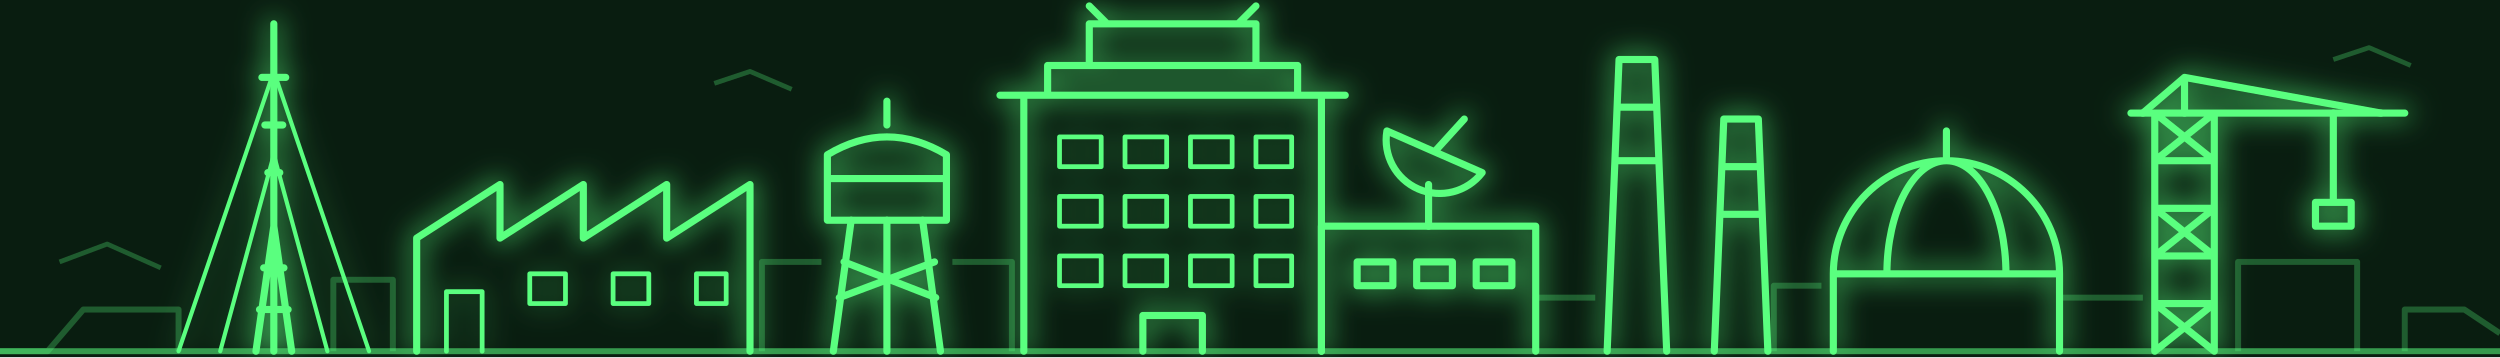
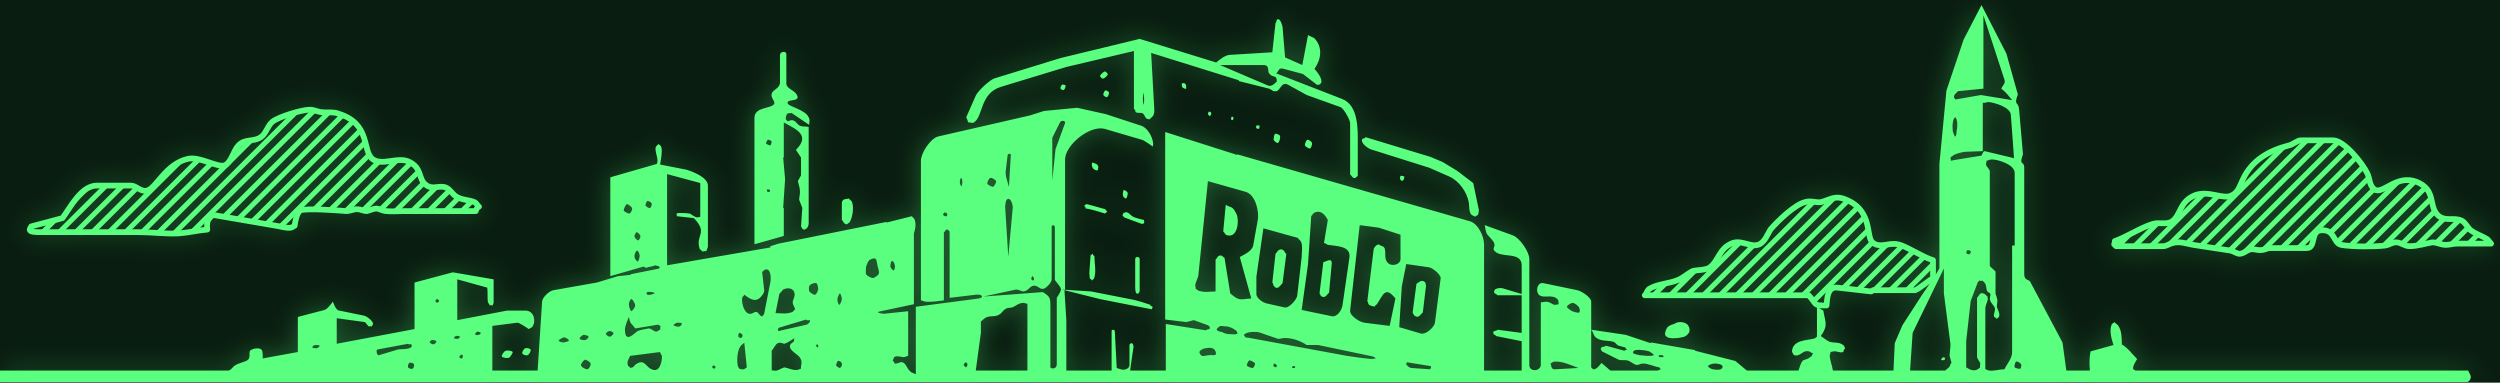
- <svg xmlns="http://www.w3.org/2000/svg" viewBox="0 0 420 60" width="420" height="60" role="img" aria-labelledby="sk-t" style="color:#5aff7f">
-   <rect class="asset-ground" width="420" height="60" fill="#091d10" />
+ <svg xmlns="http://www.w3.org/2000/svg" viewBox="0 0 392 60" width="392" height="60" role="img" aria-labelledby="sk-t" style="color:#5aff7f">
+   <rect class="asset-ground" width="392" height="60" fill="#091d10" />
  <defs>
    <filter id="sk-blur" x="-5%" y="-40%" width="110%" height="180%">
-       <feGaussianBlur stdDeviation="2.2" />
+       <feGaussianBlur stdDeviation="2" />
    </filter>
-     <g id="sk-near" fill="none" stroke-linejoin="round" stroke-linecap="round">
-       <path d="M46 59V9M43 59L46 38L49 59M43.6 52h4.8M44.3 45h3.4M46 9v-5M44 13h4M44.5 21h3M45 29h2" />
-       <path d="M46 12L30 59M46 12L62 59M46 26L37 59M46 26L55 59" stroke-width=".7" />
-       <path d="M70 59V40L84 31V40L98 31V40L112 31V40L126 31V59" />
-       <path d="M75 59V49h6v10M89 46h6v5h-6zM103 46h6v5h-6zM117 46h5v5h-5z" stroke-width=".8" />
-       <path d="M140 59L143 37M158 59L155 37M149 59V37M141 50L157 44M141.8 44L157.2 50" />
-       <path d="M139 37V26Q149 20 159 26V37ZM139 30h20" />
-       <path d="M149 21v-4" />
-       <path d="M172 59V16H222V59M168 16H226M176 16V11H218V16" />
-       <path d="M183 11V4H211V11M186 4L183 1M208 4L211 1" />
-       <path d="M178 23h7v5h-7zM189 23h7v5h-7zM200 23h7v5h-7zM211 23h6v5h-6zM178 33h7v5h-7zM189 33h7v5h-7zM200 33h7v5h-7zM211 33h6v5h-6zM178 43h7v5h-7zM189 43h7v5h-7zM200 43h7v5h-7zM211 43h6v5h-6z" stroke-width=".8" />
-       <path d="M192 59V53h10v6" />
-       <path d="M222 59V38H258V59M228 44h6v4h-6zM238 44h6v4h-6zM248 44h6v4h-6z" />
-       <path d="M240 38V31M233 22A9 9 0 0 0 249 29ZM241 25.5L246 20" />
-       <path d="M270 59L272 10H278L280 59M271.3 27h7.4M271.7 18h6.6" />
-       <path d="M288 59L289.6 20H295.4L297 59M289 36h7M289.3 28h6.4" />
-       <path d="M308 59V46A19 19 0 0 1 346 46V59M308 46H346M327 27V22M317 46A10 19 0 0 1 337 46" />
-       <path d="M362 59V19M372 59V19M358 19H404M362 19L372 27M372 19L362 27M362 35L372 43M372 35L362 43M362 27H372M362 35H372M362 43H372M362 51H372M362 51L372 59M372 51L362 59" />
-       <path d="M367 19V13L400 19M367 13L360 19M392 19V34M389 34h6v4h-6z" />
+     <clipPath id="sk-cloud-1">
+       <path d="M4.9 35.5L9.8 34.2C11 32.6 12.7 29.1 15.2 29.1H20.5C21.4 29.1 22 30.1 23 29.9C24.5 29.6 25.9 25.7 29.5 24.9C31.4 24.5 34.2 26.4 35.3 25.9C36.3 25.4 36.6 23.6 37.4 22.8C38.4 21.7 39.8 22.3 40.9 21.5C41.7 21 41.9 19.8 42.7 19.1C43.7 18.3 47.3 17.2 48.6 17.2C49.3 17.2 49.9 17.6 50.6 17.6C51.4 17.7 52.2 17.5 53 17.8C58.3 19.4 56.7 23.8 58.5 25C60 26 62.2 24.6 64 25.3C66.3 26.3 65.5 28.1 66.8 29C67.8 29.8 68.9 29 69.9 29.4C70.6 29.7 70.9 30.4 71.5 30.8C72.4 31.4 73.5 31.3 74.4 31.7C74.7 31.8 74.9 32.3 75.1 32.4C74.8 32.5 74.6 33 74.6 33.1H63.3C62.5 33.1 61.3 33.2 60.6 33.1C60.1 33.1 59.6 32.8 59.1 32.7C58.5 32.7 58 33 57.5 33.1C57 33.1 56.5 32.8 56 32.8C55.4 32.8 54.9 33.1 54.3 33.1C53.1 33 47.9 32.6 47.1 33C46.5 33.4 46.3 34.7 46.2 35.4C46.1 35.4 45.8 35.7 45.6 35.7C44.8 35.8 44 35.5 43.3 35.4L33.4 33.7C32.5 34.4 32.4 34.8 32.5 36C31.1 36.1 29.5 36.5 28 36.6C25.9 36.7 23.8 36.4 21.7 36.4H6C3.8 36.4 5 35.6 4.9 35.5Z" />
+     </clipPath>
+     <clipPath id="sk-cloud-2">
+       <path d="M300.4 45.5H293.7L293.4 45.7L288.1 45.1C286.5 44.9 286.5 46.9 286.4 47.9C284.2 47.9 285 47.8 283.6 46.3H257.9C258.2 46.1 258.2 45.6 258.6 45.3C259.9 44.5 261.7 44.5 263.1 43.9C263.9 43.6 264.6 42.9 265.4 42.5C266.2 42.3 267.2 42.4 268 42C269.5 41 269.5 38.9 271.7 38.1C273.2 37.6 274.6 38.9 275.9 38.3C276.8 37.8 277.1 36.8 277.6 36C278.7 34.7 281.4 32.1 283 31.7C283.9 31.4 284.7 31.8 285.5 31.7C286.7 31.4 287.6 30.7 288.9 31.1C293.8 32.7 292.5 37.1 293.6 38C294.7 39 296.2 38 297.5 38.3C298.6 38.4 301.4 40.3 303.1 40.8V43.6C302.9 43.7 300.5 45.5 300.4 45.5Z" />
+     </clipPath>
+     <clipPath id="sk-cloud-3">
+       <path d="M360.8 22H365.8C367.6 22 370.5 25.7 371.2 27.2C371.6 28 371.5 29.1 372.3 29.7C373.6 30.6 375.7 27.3 378.9 28.5C382.1 29.8 380.7 32.3 382.3 33.8C383.5 34.8 384.7 34 386 34.6C386.6 34.9 386.9 35.7 387.4 36.1C388.2 36.7 389.2 37 390 37.5C390.2 37.7 390.4 38 390.6 38.2H385.2C384.6 38.2 384.1 38.4 383.5 38.4C382.8 38.4 382.1 38 381.4 38C380.2 38.2 379.1 38.6 377.8 38.6C377 38.6 376.5 38 375.7 38C375.1 38 374.6 38.4 374 38.5C372.4 38.7 368.7 38.7 367.1 38.4C365.8 38.1 366.2 36 364 36.1C362.2 36.2 363.2 38.9 361.7 38.9H355.9C355.5 38.9 355.1 39.2 354.6 39.2C354 39.3 353.5 39 352.9 39.1C352.3 39.2 351.8 39.8 351.1 39.8C350.6 39.7 350.2 39.4 349.8 39.3L343.9 38.4C342.8 38.2 341.8 37.8 340.7 38.1C340.2 38.2 339.7 38.6 339.2 38.6H331.8C331.8 38.6 331.6 38.4 331.5 38.3C331.5 38.2 331.7 37.9 331.6 37.8C333.6 37.1 335.6 35.7 337.6 35.1C338.6 34.8 339.7 35.3 340.6 34.7C342 33.7 341.7 31.6 344.2 30.6C346.4 29.8 348.7 31.4 350 30.6C351 30.1 351.2 29.1 351.7 28.1C353.1 25.1 355.8 23.6 358.9 22.8C359.5 22.7 360.2 22 360.8 22Z" />
+     </clipPath>
+     <g id="sk-art">
+       <path fill="currentColor" fill-rule="evenodd" d="M0 58.1H35.8C36.1 58.1 36.4 57.7 36.6 57.5C37.2 56.9 38.5 56.8 38.9 56.4C39.3 56 39 55.4 39.2 55C39.6 54.6 40.9 54.4 41.1 55C41.2 55.1 41.2 56 41.2 56.2L46.7 55.2V49.7L50.9 48.6C51.4 48.4 51.8 47.8 52.2 47.3C52.3 47.6 52.7 48.7 53.2 48.7L57.1 49.5C57.5 49.6 58.5 50.3 58.5 50.8C58.5 50.9 58.3 51.1 58.3 51.2C58.2 51.1 57.9 51.2 57.9 51.2C57.6 51.1 57.5 50.7 57.2 50.5L52.8 49.9V53.9L65 51.6V44.3L71 42.7L77.4 43.8V47.5C77.4 47.5 77.3 47.8 77.2 47.9C77.2 47.9 76.9 47.8 76.8 47.9C76.8 47.8 76.6 47.6 76.5 47.4C76.4 46.8 76.5 45.7 76.4 45.1L71.7 43.8V50.2L79.5 48.7H82.4C83.7 48.7 84.1 50.3 83.5 51.2C83.4 51.4 83 51.5 82.9 51.6C82.8 51.5 81.3 50.5 81.1 50.6L77.2 51.1V58.1H84.3L85 47.3C85 46.7 86.1 45.6 86.8 45.5L93.6 44.3L96.9 43.3L98.9 43.1V43L103.4 42.1C103.3 42 103.5 41.9 103.4 41.8C103.3 41.7 102.9 41.7 102.8 41.6C102.3 41.8 101.8 41.8 101.3 42L100.9 41.8L95.7 43.3V27.8L103 25.7C103 25.6 103.1 25.4 103.1 25.3C103.1 24.5 102.7 23.8 102.8 23.1C102.9 22.9 103.2 22.6 103.3 22.6C103.3 22.6 103.7 22.9 103.7 23.1C103.9 23.7 103.6 25.2 103.5 25.8L107.6 26.6C108.6 26.9 111 27.8 111 29.1V38.7C110.9 38.9 110.9 39.2 110.7 39.4C110.6 39.4 110.3 39.3 110.2 39.5C110.2 39.4 109.8 39.2 109.7 39C109 36.8 111.1 36.6 108.8 34.2L106.1 33.9C106.2 33.8 106 33.5 106.1 33.5C106.1 33.4 106.5 33.4 106.5 33.4C107.1 33.4 107.6 33.4 108.2 33.5C108.5 33.7 108.9 34 109.3 34.1C109.4 34.1 109.7 34 109.8 34V28.7L104.6 27.3V41.6L120.8 38.8V38.6L122.1 38.2L139 34.8V34.9L143 33.9C143 34 143.3 34.2 143.4 34.4C143.7 35.1 143.5 36 143.3 36.6V47.7L138.1 48.8C137 49 138.4 49.2 138.6 49.2L142.4 48.8V55.8C142.2 55.8 142 56 141.7 56C141.3 56 140.6 55.7 140.2 56C140.1 56.1 140.1 56.5 139.9 56.5C140.1 56.5 140.2 56.9 140.3 57C140.7 57.1 141.1 56.7 141.5 56.8C142.1 57 142.2 57.8 142.7 58.2C142.9 58.5 143.4 58.5 143.6 58.7V48.1L153.5 46.8C154.4 46.6 153.9 46.1 153.1 46.2L148.9 46.7V36.3C148.9 36.3 148.7 36.1 148.6 36C148.2 35.9 148.2 36.4 148 36.4V47.1C147.1 47.2 146.1 47.4 145.1 47.3C144.9 47.3 144.6 47.1 144.4 47.1V25.2C144.4 24 145.9 21.7 147.1 21.4L161.5 18.1L163.7 17.4L168.9 16.9L173.4 17.9L178.9 19.7C179.9 20 180.7 21.4 180.8 22.4C180.9 22.6 180.7 22.9 180.8 23C180.6 22.9 179.3 21.9 179 21.9L173.2 20.2C170.8 19.6 167 22.8 167 25V45.5L166.9 45.4L167.2 50.2V58.1H174.3V51.9C174.3 51.6 174.8 51.7 174.8 51.9L175.1 57.7C175.8 57.9 176.2 58.2 176.9 57.7C177 57.6 177.1 57.3 177.1 57.3V54C177.2 54 177.3 53.8 177.4 53.8C177.7 53.8 177.8 54.4 177.7 54.6L177.2 58.1H182.8V50.8L189.1 51.8C189.2 51.6 189.6 51.7 189.7 51.5C189.8 51.2 189.4 51 189.4 51L187.2 50.2L186 50.5L182.7 50.1V20.7L194 24.3V24.2L230.5 34.7C231.8 35.1 232.7 37.1 232.7 38.3V58.1H238.6V53.5L234.6 52.7C234.6 52.6 234.3 52.5 234.2 52.4C233.9 51.7 234.7 52 234.8 51.7L238.6 52.2V46.3H234.8C234.7 46.1 234.4 46.1 234.3 45.9C234.1 45.2 235.1 45.1 235.6 45.2L238.6 46.1V41.6C238.6 39.4 235.4 40.5 234.4 39.4C233.9 39 234.5 38.7 234.3 38.2C234.2 37.7 233.4 37.1 233.1 36.6C232.9 36.1 232.9 35.7 232.8 35.3L237.2 36.9C238.3 37.3 239.8 39.5 239.8 40.6V57.4C239.8 57.4 239.9 57.7 240 57.8C240.5 58.3 241.6 58 241.6 57.2V47.4C242 47.4 242.4 47.2 242.9 47.4C243.2 47.5 243.5 47.8 243.8 47.8C244 47.8 244.4 47.7 244.4 47.7C244.4 47.6 244.4 47.1 244.2 46.9C243.4 46.1 242.1 46.8 241.4 46.3C240.7 45.8 241 44.2 242 44.4L247.3 45.5C247.9 45.6 249.5 46.6 249.5 47.3V57.6C249.5 57.6 249.7 57.8 249.8 57.9C250.3 58 250.9 57.2 251.1 56.9C251.2 57 252.3 57.9 252.5 58.1H260C260 58 260.3 58 260.4 57.9C260.4 57.8 260.1 57.6 260.2 57.6C259.4 57.5 258.5 57 257.6 57C257.2 57 256.9 57.3 256.5 57.2C256 57 255.6 56.6 255.1 56.5C254.6 56.4 254.1 56.6 253.6 56.3L251.2 55.1C251.2 55.1 251 54.8 251 54.7C251.1 54.2 251.6 54.5 251.8 54.2L254.7 55C254.7 54.9 255.1 54.9 255.1 54.8C255.1 54.8 254.8 54.6 254.9 54.5C254.6 54.4 254.1 54.3 253.8 54.2C253.5 54.1 253.3 53.7 253 53.6C252 53.3 251.1 53.6 250.2 52.9C249.8 52.5 249.8 52 249.5 51.7L254.9 52.5L258.8 53.8L258.9 53.7L265.8 54.9V55L272.1 56.6L273.9 58.1H282C282.8 55.6 282.7 57 284.1 55.8C284.1 55.8 284.2 55.5 284.3 55.4C284.1 55.4 283.9 55.2 283.7 55.1C282.8 54.9 282.6 55.5 281.9 55.7C281.8 55.8 281.4 55.7 281.3 55.7C281.3 55.6 280.9 55.3 281 54.9C281.3 53.3 283.2 53.4 284.4 53.1C284.6 53.1 284.7 52.9 284.9 52.8V48C285 48.1 285.8 48.7 285.9 48.7C286.2 50.6 286.7 51 285.5 52.7C286 53 286.4 53.4 286.9 53.6C287.6 53.8 288.4 53.6 289 54.1C289.2 54.2 289.3 54.6 289.3 54.7C289.1 54.7 289.1 55.1 289 55.2C288.5 55.4 288 55 287.5 55.1C287.4 55.1 287.1 55.2 287 55.2C287.1 55.3 286.9 55.6 286.9 55.7C286.9 56.4 287.3 57.4 287.4 58.1H296.9L297.1 53.8L298.3 51L301.4 46.2C301.9 45.5 304.1 42.3 304.1 42V25.7L305.2 14.2L307.9 6.2L310.7 0.8L314.6 8.4L316.4 14.8C315.7 16.7 316.5 15.8 316.6 17.2L317.2 24.2C316.5 26.1 317.4 25.1 317.4 26.3V43C317.4 44.1 318.2 43.7 318.4 44.3L323.4 53.7L324 58.1H327.7C327.6 57 327.6 56.1 327.8 55.1L331.4 54.1C331.1 53.2 330.7 51.9 331.1 50.9C331.1 50.8 331.5 50.6 331.5 50.5C331.6 50.6 331.9 50.8 332.1 51C332.7 51.8 332.7 53.1 332.7 54C333.7 54.6 334.3 55.5 335.1 56.3C334.9 56.6 334.3 57.6 334.5 57.9C334.6 58 334.8 58 334.8 58.1H387C387.2 58.6 387.7 59 387.2 59.7C387.2 59.7 386.9 59.9 386.9 59.9H0V58.1ZM151.5 18.4L153 15C153.3 14.3 155.1 12.6 155.9 12.3L166.3 9.1L178.7 6.1L190.7 9.8C191.2 9.4 192.1 8.6 192.9 8.6L199.5 8.2L200 3.6C200.2 3.5 200.1 3.2 200.2 3.1C200.7 2.7 201 3.8 201.1 4.2L201.5 9C202.4 9.4 203.3 9.8 204.2 10.2L205.1 5.5C205.4 5.7 205.8 5.8 206.1 6C207.5 7.5 207.1 9.4 206.1 10.8C206.4 11.1 207 11.9 207.1 12.3C207.2 12.4 207.2 12.8 207.2 12.9C207.2 12.9 207 13.2 207 13.2C206.8 13.3 206.6 13.3 206.5 13.3L204.3 11.6L201.3 10.8C200.4 10.5 200.5 11.3 200.1 11.5L210.4 15.5C213.1 16.5 212.9 20.5 212.9 22.7V27.6C212.8 27.6 212.6 27.9 212.5 27.9C212 28 212 27.5 211.7 27.4V19.3C211.7 18.8 210.7 17 210.2 16.8L204.9 14.9L202 13.3C200.9 12.7 200.8 14.2 200.1 14.3C199.6 14.4 199.3 14 199 13.9L194.2 12.7L194.3 12.6L180.5 8.3L181 17.3C181 18.4 180.4 18.4 180.3 18.7C180.3 18.7 179.9 18.7 179.8 18.6C179.5 18.4 179.5 18 179.2 17.8C178.9 17.6 178.5 17.8 178.1 17.6C178 17.5 178 17.1 177.8 17.1V8L167.2 10.5L157 13.6C153.6 14.6 154.2 18.3 152.7 19.2C152.4 19.4 152 19.1 151.8 19.2C151.8 19.1 151.6 18.5 151.5 18.4ZM311 2.4V13.9L307 14.3C306.8 14.6 306.3 14.8 306.4 15.3C306.4 15.4 306.6 15.5 306.6 15.6L310.6 14.9L315.5 15.7C315 15.1 314.5 14.4 313.8 13.9C314 13.4 314.5 13.1 314.3 12.5L311 2.4ZM118.3 38.3V18.5C118.3 16.7 120.9 17.1 121.4 16.3C121.6 15.9 120.8 15.3 121 14.7C121.2 14 122.3 13.9 122.3 12.9V8.6C122.3 8.1 123.3 7.9 123.3 8.5V13.1C123.3 13.9 124.5 14.1 124.9 14.8C125.7 16.1 123.3 15.4 123.5 16.2C123.6 16.7 126.3 17.2 126.8 18.4C127.1 18.9 126.8 19.3 126.9 19.6L124.1 17.7C124 17.8 123.7 17.7 123.5 17.8C123.2 18 123.2 18.7 123.2 18.7C123.3 18.7 123.4 19 123.5 19C123.8 19 124.1 18.7 124.4 18.9C124.8 19 125 19.5 125.4 19.7C125.8 19.9 126.4 19.8 126.8 19.9V35C126.8 35.3 126.7 35.6 126.5 35.8C125.8 36.4 125.7 35.5 125.6 35.5L125.8 32.6L125.3 31.3C125.5 29.8 125.5 29.9 125.1 28.4L125.6 27.5V24.7L124.8 23.5C127.1 21.2 124.9 20.3 122.9 19.2V24.7H122.8L123.1 28.1L122.8 32.6H122.9V37L118.3 38.3ZM198.3 10.2H191.3L198.8 13.4C199.5 13.7 200.1 12.8 200.2 12.8C200.2 12.8 200.2 12.3 200.1 12.2C199.9 11.9 199.4 12 199.2 11.7C198.7 11.4 199 10.8 198.7 10.4C198.6 10.3 198.3 10.2 198.3 10.2ZM173 12.3C172.8 12.4 172.5 12.1 172.5 11.9C172.5 11.7 173 11.3 173.2 11.2C173.4 11.2 173.7 11.5 173.7 11.7C173.6 11.9 173.2 12.3 173 12.3ZM186 13.9C185.9 14 185.5 13.8 185.4 13.7C185.3 13.5 185.3 13.1 185.3 13.1C185.4 13 185.8 13 185.9 13.2C186 13.3 186 13.8 186 13.9ZM166.8 14.1C166.7 14.2 166.3 14 166.3 13.9C166.2 13.8 166.4 13.4 166.5 13.3C166.6 13.2 167 13.3 167.1 13.4C167.1 13.5 167 14 166.8 14.1ZM173.6 15.2C173.5 15.3 173.1 15.1 173 14.9C173 14.7 173.1 14.3 173.3 14.2C173.4 14.1 173.8 14.3 173.9 14.5C173.9 14.7 173.8 15.1 173.6 15.2ZM179.3 16.4C179.4 16.4 179.4 15.7 179.4 15.4C179.4 15.1 179.3 14.5 179.3 14.5C179.3 14.5 179.2 15.2 179.2 15.5C179.2 15.8 179.3 16.4 179.3 16.4ZM310.9 16.1V23.7L308.1 23.8C307.5 23.9 306.5 24.1 306.1 24.5C306 24.5 305.8 24.8 305.8 24.8C305.9 24.8 305.9 25.1 305.9 25.2C306.1 25.2 306.3 25.1 306.4 25.1L310.7 24.4C310.8 24.3 310.9 23.7 311.2 23.7L315.8 24.8L315.3 18C315.2 16.8 312.8 16.1 311.8 16C311.5 16 311.2 16.2 310.9 16.1ZM189.7 18.2C189.6 18.2 189.5 18 189.4 17.9C189.4 17.8 189.5 17.5 189.6 17.5C189.7 17.5 189.9 17.6 189.9 17.7C190 17.8 189.8 18.2 189.7 18.2ZM193.3 18.8C193.3 18.9 193.1 18.8 193 18.7C193 18.7 193.1 18.4 193.1 18.3C193.2 18.3 193.4 18.3 193.4 18.4C193.4 18.5 193.4 18.8 193.3 18.8ZM306.6 21.4C306.7 21.4 306.8 20.9 306.8 20.5C306.9 20.2 306.9 19.7 306.9 19.3C306.9 19 306.7 18.4 306.6 18.4C306.4 18.4 306.2 19 306.2 19.3C306.1 19.7 306.2 20.2 306.2 20.6C306.3 20.9 306.5 21.5 306.6 21.4ZM165 28.3L165.5 23.4L167 19.3C167.1 18.9 166.4 18.8 166.2 19.2L165 21.6V28.3ZM197.4 20.2C197.3 20.2 197.1 20.2 197 20.1C196.9 20 197 19.7 197 19.7C197.1 19.6 197.4 19.7 197.5 19.7C197.5 19.8 197.5 20.1 197.4 20.2ZM200.4 22.4C200.3 22.5 199.8 22.2 199.7 21.9C199.7 21.7 199.8 21.1 199.9 21C200.1 20.9 200.6 21.1 200.7 21.3C200.8 21.6 200.6 22.3 200.4 22.4ZM214.1 21.5L224.3 24.6L226.2 25.4L228.5 26.8L231 28.7L231.9 33C231.8 33.2 231.9 33.5 231.7 33.7C231.7 33.8 231.4 33.8 231.3 34C231.3 33.9 230.7 33.8 230.6 33.5C230.3 33 230.4 32.3 230.3 31.7C230 30.1 228.8 28.4 227.3 27.7L224.1 26.3L214.9 23.4C214.4 23.2 213.3 22.4 213.6 21.8C213.7 21.7 214.1 21.7 214.1 21.5ZM120.8 22.8C120.9 22.7 121 22.3 121 22.2C120.9 22 120.5 21.9 120.4 21.9C120.3 22 120.1 22.4 120.1 22.5C120.2 22.6 120.6 22.8 120.8 22.8ZM205.4 23.3C205.2 23.3 204.7 23 204.6 22.8C204.6 22.5 204.8 22 205 21.9C205.2 21.9 205.7 22.2 205.7 22.4C205.8 22.6 205.6 23.2 205.4 23.3ZM158 24.3L157.7 26.8C157.6 27.6 158 28.5 158.2 29.3L158.5 24.3C158.5 24 158 24.1 158 24.3ZM312 26.9V41.7C312 41.8 312.9 42.5 312.9 42.6V46C312.9 46.2 313.1 46.5 313.1 46.7C313.3 47.2 313.1 47.6 313.1 48.1C313.2 48.5 313.5 48.9 313.5 49.4C313.5 49.6 313.4 49.8 313.2 49.9C313.2 50 313 49.9 313 50C313 49.8 312.7 49.7 312.7 49.7C312.5 49.3 312.9 48.8 312.8 48.3C312.6 47.8 312 47.4 312 46.8C312 46.6 312.1 46.4 312.1 46.1C312 45.9 311.7 45.8 311.6 45.7C311.4 45.3 311.5 44.9 311.3 44.5C311.2 44.3 310.9 44.1 310.9 44C310.8 44.1 310.5 44 310.4 44C310.3 44 310.2 44.2 310.1 44.3L309 47.2L308.3 53.5V57.6C308.8 57.9 309.4 58.3 310.1 57.9C310.2 57.9 310.4 57.6 310.5 57.6C310.4 57.5 310.5 57.1 310.5 57C310.4 56.6 310 56.3 310 55.9V46.7C310.4 46.3 310.4 45.7 311.2 46.1C311.3 46.1 311.4 46.4 311.6 46.4C311.6 46.5 311.7 46.8 311.7 46.9C311.6 47.4 311.3 47.9 311.3 48.4V57.9C311.5 57.9 311.7 58.1 311.9 58.1C312.7 58.2 313.5 57.9 314.3 57.9C314.6 57.2 315.5 56.2 315.5 55.3V38.5H315.9V27.1C315.9 25.8 313.3 25 312.3 25C312 25 311.7 25.2 311.5 25.2C311.5 25.3 311.4 25.7 311.4 25.8C311.5 26.2 312 26.5 312 26.9ZM172.1 26.7C172 26.8 171.5 26.6 171.4 26.4C171.2 26.2 171.1 25.6 171.3 25.5C171.4 25.5 172 25.7 172.1 25.9C172.3 26 172.2 26.6 172.1 26.7ZM220 28.3C219.9 28.4 219.6 28.3 219.6 28.2C219.5 28.1 219.5 27.7 219.6 27.6C219.7 27.5 220.1 27.6 220.2 27.7C220.2 27.9 220.1 28.2 220 28.3ZM150.8 29.2C150.8 29.2 150.9 28.8 150.9 28.5C150.9 28.3 150.8 27.9 150.7 27.9C150.6 27.9 150.5 28.3 150.5 28.6C150.5 28.8 150.7 29.3 150.8 29.2ZM155.7 29.3C155.9 29.2 156.2 28.7 156.2 28.4C156.1 28.2 155.5 27.8 155.3 27.9C155.1 27.9 154.8 28.5 154.8 28.8C154.9 29 155.5 29.3 155.7 29.3ZM196.2 46.8L194.4 40.3C195.1 39.9 196.3 39.4 196.5 38.5L197.2 34.6C197.5 33.3 196.9 30.6 195.4 30.1L189.4 28.4L187.9 43.2C187.8 43.7 187.5 44.2 187.4 44.7C187.4 44.8 187.5 45.1 187.5 45.3C187.6 45.3 187.8 45.6 188 45.6C188.9 45.9 189.7 45.7 190.6 45.7V40.7C190.9 40.5 190.9 39.9 191.6 40.1C191.7 40.2 191.9 40.4 192 40.4L192.9 46C194.4 47.3 194.4 46.9 196.2 46.8ZM120.6 30.1C120.7 30.1 120.8 29.9 120.7 29.8C120.7 29.7 120.4 29.7 120.3 29.7C120.3 29.8 120.2 29.9 120.3 30C120.3 30.1 120.5 30.1 120.6 30.1ZM176.6 31.1C176.5 31.2 176.1 30.9 176.1 30.7C176 30.5 176.1 29.9 176.2 29.8C176.4 29.8 176.7 30 176.8 30.2C176.9 30.4 176.7 31 176.6 31.1ZM132 34.5V31.9C132 31 132.9 31.3 133 31.1C133.1 31.2 133.5 31.4 133.6 31.7C133.9 32.5 133.7 34 133.3 34.7C133.3 34.9 132.8 35.1 132.8 35.2C132.8 35.2 132.4 35.1 132.4 35C132.2 34.9 132.2 34.6 132 34.5ZM158.1 40.3L158.8 32.5C158.8 32.1 158.5 31 158 31.2C157.6 31.4 157.7 32.1 157.6 32.3L158.1 40.3ZM101.9 32.6C102.1 32.6 102.2 32.1 102.2 31.9C102.1 31.7 101.7 31.5 101.5 31.5C101.4 31.6 101.2 32 101.2 32.2C101.3 32.4 101.8 32.7 101.9 32.6ZM98.7 33.5C98.9 33.4 99.2 32.9 99.1 32.6C99 32.4 98.5 32 98.3 32C98.1 32.1 97.8 32.7 97.8 33C97.9 33.2 98.5 33.5 98.7 33.5ZM170.4 32L173.3 32.8C173.3 32.9 173.6 33.1 173.6 33.2C173.6 33.3 173.2 33.4 173.3 33.5C172.7 33.3 170.8 32.7 170.2 32.7C170.3 32.5 170 32.3 170 32.3C170.1 32.1 170.4 32 170.4 32ZM191.8 36.3L192.2 32.1C192.9 32.6 193.2 32.2 193.8 33.4C194.4 34.4 194.1 37.3 192.5 36.9C192.1 36.9 192 36.4 191.8 36.3ZM179 35.1L176.3 34.1C176.3 34.1 176.1 33.9 176 33.8C176 33.7 176.2 33.5 176.1 33.4C176.3 33.4 176.6 33.2 176.7 33.3C177.1 33.4 177.3 33.8 177.7 34C178.1 34.2 179 34.4 179.4 34.5C179.3 34.6 179.5 34.9 179.4 34.9C179.4 35.1 179.1 35.1 179 35.1ZM148.4 33.9C148.5 33.9 148.6 33.6 148.5 33.5C148.5 33.4 148.2 33.3 148.1 33.3C148 33.4 147.8 33.6 147.9 33.7C147.9 33.8 148.3 34 148.4 33.9ZM205.6 33.9L205.1 41.4L204.1 48.6L208.9 49.6C209.7 49.7 210.4 48.6 210.5 47.9L211.6 40.3C211.8 38.5 209.4 38.6 208.3 38.4C208.1 38.4 207.8 38.1 207.6 38.1L208.2 34.5C207.8 33.7 207.1 32.8 206 33.4C205.9 33.5 205.7 33.8 205.6 33.9ZM164.9 35.6V43.8C164.9 44.1 164.6 44.5 164.5 44.6C163.2 46.1 163 44.7 162.1 44.8C161.5 44.8 161.2 45.7 160.4 45.7C160 45.6 159.7 45.4 159.3 45.4L154.2 46.5L163.5 45.8C164.7 46.5 164.7 46.8 164.7 48.1V57.6C164.7 57.8 165.7 58 165.7 57.1V46.7C166.7 45.1 166.5 45.4 165.4 43.9V35.7C165.4 35.2 164.9 35.2 164.9 35.6ZM213.2 35.3L211.7 48.7C211.6 49.5 213.2 50.5 213.9 50.6L217.9 51.1L218.8 46.8C217.2 44.8 216.9 46.2 215.9 47.7C215.8 47.8 215.5 48 215.5 48.1C215.4 48 214.9 48 214.7 47.8C214.5 47.7 214.5 47.3 214.4 47.2L215.4 39C215.5 38.9 215.6 38.6 215.8 38.5C215.8 38.4 216.1 38.4 216.2 38.3C216.4 38.6 216.9 38.5 217.1 38.9C217.4 39.7 216.9 40.6 217.7 41.3C218.3 41.8 219.6 41.5 219.6 40.6V36.8L216.2 35.7L213.2 35.3ZM198.1 35.8L197 43.4V46.1C197 46.8 198.1 47.5 198.7 47.6L201.4 48.2C202.1 48.4 203.3 47 203.4 46.4L204.1 40.3C204.1 39.6 204.3 38.6 204 37.9C203.9 37.7 203.6 37.5 203.5 37.3L198.1 35.8ZM100.1 37.7C100.2 37.6 100.5 37.2 100.4 37C100.4 36.8 100 36.4 99.8 36.4C99.7 36.5 99.4 36.9 99.5 37.1C99.5 37.3 99.9 37.7 100.1 37.7ZM100 41C100.1 41 100.3 40.4 100.3 40.1C100.3 39.8 100 39.2 99.9 39.3C99.7 39.3 99.4 40 99.5 40.3C99.5 40.5 99.8 41 100 41ZM199.5 44.3L200 39.8C200.3 39.5 200.4 39.1 200.9 39.1C201.5 39.2 201.4 39.7 201.7 39.8L201.1 44.4C200.7 44.8 200.3 45.6 199.7 44.8C199.7 44.7 199.6 44.4 199.5 44.3ZM308.8 39.9C308.9 39.8 309.1 39.5 309 39.4C309 39.3 308.6 39.2 308.5 39.2C308.4 39.3 308.3 39.6 308.3 39.7C308.4 39.8 308.7 39.9 308.8 39.9ZM170.8 42.9L171 40C171.1 40.1 171.2 39.8 171.3 39.8C171.4 39.8 171.4 40.2 171.6 40.1C171.6 41.2 171.9 42.5 171.6 43.5C171.6 43.7 171.2 44 171.2 44C171.2 43.8 170.9 43.7 170.9 43.7C170.8 43.4 170.9 43.2 170.8 42.9ZM178 45V40.6C178 40.2 178.7 40.2 178.7 40.6V45.6C178.7 45.7 178.6 46 178.5 46C178 46.3 178 45.3 178 45ZM136.9 43.6C137.2 43.5 137.7 43.2 137.8 42.9C137.9 42.6 137.7 42.1 137.6 41.7C137.5 41.3 137.5 40.8 137.3 40.6C137.1 40.4 136.6 40.6 136.3 40.8C136.1 41 135.9 41.5 135.8 41.8C135.8 42.2 135.7 42.8 135.8 43C136 43.3 136.6 43.6 136.9 43.6ZM140.1 42.4C140.3 42.3 140.4 41.8 140.3 41.6C140.3 41.3 140 40.9 139.9 40.9C139.7 40.9 139.6 41.6 139.6 41.8C139.7 42.1 140 42.4 140.1 42.4ZM206.9 46L207.5 41.1C207.8 41.1 209 40.2 208.8 41.5L208.4 45.9C208 46.2 207.8 46.9 207.1 46.4C207.1 46.3 206.9 46 206.9 46ZM220.5 41.4L219.8 44.9L219.4 51.3L222.8 52.3C223.6 52.5 224.9 51.3 225 50.6L225.9 43.6C225.9 43 224.5 41.9 224 41.9L220.5 41.4ZM119.5 42.6L119.8 45.3C119.9 45.7 119.7 46.1 119.5 46.3C118.6 47.6 117.6 46.9 116.7 46.2C116.7 46.3 116.5 46.5 116.4 46.6C116.2 47.2 116.6 49.1 117.5 49.2C117.9 49.3 118.2 48.9 118.6 48.9C119 49 119.1 49.6 119.5 49.6C119.6 49.6 119.7 49.3 119.8 49.3L120.8 44.2C120.9 43.6 120.9 41.9 119.9 42.3C119.8 42.3 119.7 42.6 119.5 42.6ZM162 44C162.1 43.9 162.2 43.7 162.1 43.6C162.1 43.5 161.9 43.3 161.9 43.3C161.8 43.3 161.7 43.6 161.7 43.8C161.8 43.9 162 44 162 44ZM304.8 42.1L299.9 52.2L299.5 58.1H305C305.2 57.9 305.4 57.8 305.6 57.6C305.8 57.4 305.8 57 306 56.9C305.9 56.5 305.8 56.2 305.7 55.8C305.7 55.1 305.9 54.4 305.8 53.7L304.8 46V42.1ZM221.5 49L222.1 44.5C222.5 44.3 222.9 43.7 223.5 44.3C223.5 44.4 223.6 44.8 223.6 44.8L223.1 49C222.7 49.3 222.4 50.1 221.7 49.4C221.7 49.4 221.5 49 221.5 49ZM127.8 46.2C128 46.2 128.2 45.7 128.3 45.4C128.3 45.1 128.2 44.5 128 44.4C127.8 44.3 127.2 44.5 127 44.7C126.8 44.9 126.8 45.4 126.9 45.7C127.1 45.9 127.6 46.3 127.8 46.2ZM122.2 46.1L121.6 49.1C122.5 49.1 123.3 49.3 124.3 48.9C124.4 48.8 124.6 48.5 124.7 48.5C124.6 48.2 124.3 47.8 124.3 47.4C124.3 47 124.6 46.7 124.6 46.2C124.6 45.2 123.6 45 122.8 45.4C122.6 45.6 122.4 45.9 122.2 46.1ZM166.5 45.4L171.1 45.7L177.7 47C178.6 47.2 179.5 47.5 180.4 47.8C180.3 48 180.7 48 180.7 48.1C180.8 48.2 180.6 48.4 180.6 48.5L172.5 46.9L166.5 45.4ZM101.5 46.2C101.7 46.3 102.2 46.2 102.4 46.1C102.6 46.1 102.7 45.9 102.6 45.9C102.4 45.8 101.7 45.7 101.5 45.8C101.3 45.8 101.4 46.2 101.5 46.2ZM131.6 47.8C131.7 47.8 132 47.2 132 46.9C132 46.6 131.8 46 131.7 46C131.6 46 131.3 46.6 131.3 47C131.3 47.3 131.5 47.8 131.6 47.8ZM68.7 47.4C68.8 47.4 68.9 47.2 68.8 47.1C68.8 47 68.6 46.9 68.5 46.9C68.4 46.9 68.2 47.2 68.3 47.3C68.3 47.4 68.6 47.5 68.7 47.4ZM99 48.8C99.1 48.8 99.6 48.2 99.6 47.9C99.6 47.6 99.2 46.9 99 46.9C98.9 46.8 98.6 47.4 98.6 47.7C98.6 48 98.8 48.7 99 48.8ZM247.6 49C247.8 48.9 247.7 48.4 247.6 48.2C247.4 47.9 246.9 47.5 246.6 47.5C246.3 47.5 245.7 47.9 245.7 48.1C245.7 48.3 246.2 48.6 246.5 48.8C246.8 48.9 247.4 49.1 247.6 49ZM153.8 52.2L153 58.1H161.1V47.6C160.9 47.7 160.6 47.4 160.4 47.5C159.7 47.5 159.3 48 158.7 48.2C158.4 48.3 157.9 48.2 157.6 48.5C157.2 48.7 157.1 49.1 156.7 49.3C156.2 49.7 155.4 49.5 154.8 49.7C154.4 49.8 154.1 50.2 153.8 50.4C153.8 50.5 153.8 52 153.8 52.2ZM103.2 50.9L99.6 51.5C98.9 50.5 98.9 51 98.6 49.7C98.4 50.2 97.9 51.3 98 51.9C98.1 53.9 99.6 52.1 100 51.9C100.4 51.7 101.3 51.6 101.7 51.5C102.2 51.5 102.5 52 102.9 52C103.1 52 103.6 51.6 103.6 51.6C103.4 51.5 103.6 51.2 103.6 51.2C103.5 51 103.3 51 103.2 50.9ZM126.4 50.1L122.1 51.4C122 51.5 121.9 51.9 122.1 51.9L126.5 50.9C126.7 50.8 127.1 50.5 127 50.2C126.9 50.2 126.4 50.3 126.4 50.1ZM261.9 53C261.6 53 261.2 52.8 261.1 52.5C261 52.3 261.2 51.7 261.4 51.4C261.6 51.1 262.1 50.9 262.5 50.8C262.8 50.6 263.1 50.5 263.5 50.5C263.8 50.5 264.3 50.6 264.6 50.9C264.8 51.1 265 51.6 264.9 51.9C264.9 52.2 264.6 52.5 264.3 52.7C264 52.9 263.5 52.9 263.1 53C262.7 53 262.2 53.1 261.9 53ZM106.5 51.2C106.7 51.2 107 50.8 106.9 50.7C106.9 50.6 106.4 50.6 106.1 50.6C105.9 50.7 105.6 50.9 105.6 51C105.7 51.1 106.3 51.3 106.5 51.2ZM194 52.3C194.1 52.2 193.9 51.8 193.6 51.7C193.4 51.5 192.9 51.3 192.5 51.2C192.1 51.2 191.7 51.1 191.4 51.1C191.2 51.2 190.7 51.5 190.8 51.7C190.8 51.9 191.3 52 191.7 52.1C192 52.3 192.5 52.4 192.9 52.4C193.2 52.4 193.9 52.5 194 52.3ZM75 52.5C75.2 52.5 75.4 52.3 75.4 52.2C75.3 52.1 75 52 74.9 52C74.7 52 74.5 52.3 74.5 52.4C74.5 52.5 74.9 52.6 75 52.5ZM95.6 52.8C95.8 52.8 96.2 52.4 96.2 52.3C96.2 52.1 95.8 51.9 95.6 51.9C95.4 51.9 95 52.2 95 52.3C95 52.5 95.4 52.8 95.6 52.8ZM116.2 53C116.4 52.9 116.5 52.6 116.4 52.5C116.4 52.4 116.1 52.2 116 52.2C115.8 52.2 115.7 52.6 115.8 52.8C115.8 52.9 116.1 53 116.2 53ZM215.3 55.9L206.7 54.1H204.9C203.8 53.4 202.7 53 201.4 53C201.1 53 200.6 53.2 200.3 53.1L197.4 52.1C196.9 52 195.8 52 195.3 52.3C195.3 52.3 195.1 52.5 195 52.5C195.1 52.6 195.2 52.8 195.3 52.9C195.5 53 195.8 52.9 196 53L211.2 55.8C212.5 56 213.9 56.2 215.2 56.3C215.1 56.2 215.6 56.3 215.7 56.2C215.7 56.1 215.3 55.9 215.3 55.9ZM91.8 53.3C92 53.3 92.3 52.9 92.3 52.8C92.2 52.6 91.7 52.5 91.5 52.5C91.2 52.6 90.8 53 90.9 53.1C91 53.3 91.6 53.4 91.8 53.3ZM71.8 53.1C72 53.1 72.2 52.8 72.1 52.8C72.1 52.7 71.6 52.6 71.5 52.7C71.3 52.7 71.1 53 71.2 53C71.2 53.1 71.7 53.2 71.8 53.1ZM88.3 53.7C88.6 53.7 89.2 53.5 89.2 53.4C89.3 53.3 88.7 52.9 88.5 52.9C88.2 52.9 87.6 53.3 87.6 53.4C87.6 53.5 88 53.7 88.3 53.7ZM121 55V58.1C121.2 58 121.5 58.2 121.8 58.1C122.2 58 122.6 57.7 123 57.6C123.6 57.7 124.3 58.1 125 58C125.2 58 125.5 57.8 125.6 57.8C125.5 57.3 125.9 56.8 125.5 56.2C125.2 55.5 123.6 55 123.9 54.1C124 53.8 124.4 53.7 124.5 53.5C124.5 53.4 124.5 53.1 124.6 53C124.3 53.2 123.4 53.8 123 53.9C122.7 53.9 122.4 53.6 122 53.8C121.6 53.9 121.3 54.7 121 55ZM68 54C68.2 53.9 68.5 53.7 68.4 53.5C68.4 53.4 67.9 53.3 67.8 53.3C67.6 53.3 67.3 53.6 67.4 53.7C67.4 53.8 67.8 54 68 54ZM64 53.9L59.2 54.8C58.9 54.8 59.1 55.8 59.4 55.7L62.4 54.8C62.7 54.7 65 54.9 64.5 54C64.5 53.9 64 54.1 64 53.9ZM128.2 54.5C128.3 54.5 128.3 54.3 128.3 54.2C128.3 54.1 128.2 54 128.1 54C128.1 54 127.9 54.2 127.9 54.2C128 54.3 128.2 54.5 128.2 54.5ZM49.7 54.6C49.9 54.5 50.2 54.3 50.1 54.2C50.1 54.1 49.6 54.1 49.4 54.1C49.2 54.1 48.9 54.4 49 54.5C49 54.6 49.5 54.6 49.7 54.6ZM82.7 55.7C82.5 55.8 81.9 55.6 81.9 55.4C81.8 55.2 82.2 54.6 82.4 54.6C82.6 54.5 83.2 54.7 83.2 54.8C83.3 55 83 55.6 82.7 55.7ZM188.5 55.8C188.7 55.9 189.2 55.7 189.5 55.7C189.9 55.6 190.5 55.8 190.6 55.6C190.8 55.4 190.5 54.8 190.3 54.7C190 54.5 189.5 54.5 189.1 54.6C188.7 54.6 188.2 54.9 188.1 55.1C188 55.3 188.2 55.7 188.5 55.8ZM117.1 57.6L116.7 53.7C116.6 53.9 116.3 54 116.1 54.3C115.6 55 115.5 56.5 115.7 57.4C115.7 57.5 115.9 57.7 115.9 57.8C116 57.8 116.4 58 116.6 57.9C116.8 57.9 117 57.6 117.1 57.6ZM258.3 55.8C258.7 55.8 259.2 55.8 259.3 55.7C259.3 55.5 258.9 55.3 258.6 55.1C258.3 55 257.8 54.9 257.4 54.9C257.1 54.8 256.6 54.9 256.4 54.9C256.1 55 256 55.2 256.1 55.4C256.2 55.5 256.7 55.6 257.1 55.7C257.5 55.7 258 55.8 258.3 55.8ZM79.8 56.1C79.5 56.2 78.8 56.1 78.7 55.9C78.6 55.7 79 55.1 79.3 55C79.6 54.9 80.3 55 80.4 55.2C80.4 55.4 80 56 79.8 56.1ZM103.5 55.2L98.8 55.8C98.6 56.3 98.2 56.7 98.5 57.4C98.5 57.4 98.8 57.5 98.8 57.7C98.8 57.7 99.1 57.6 99.2 57.6C99.5 57.4 99.6 57.1 99.9 57C101.1 56.3 101.3 57.6 102.2 57.9C103.4 58.5 103.8 56.8 103.8 55.9C103.8 55.7 103.5 55.4 103.5 55.2ZM72.4 56.2C72.5 56.2 72.6 55.9 72.6 55.8C72.6 55.7 72.4 55.6 72.3 55.6C72.2 55.7 72 55.9 72 56C72.1 56.1 72.3 56.3 72.4 56.2ZM260.8 56C260.9 55.9 260.8 55.8 260.7 55.7C260.5 55.7 260.2 55.7 260.1 55.7C260.1 55.8 260.1 55.9 260.2 56C260.3 56 260.8 56 260.8 56ZM304.6 56.5C304.5 56.5 304.3 56.4 304.4 56.3C304.4 56.2 304.7 56 304.8 56C304.9 56 305 56.2 305 56.3C305 56.4 304.7 56.5 304.6 56.5ZM92.1 57.9C92.3 57.9 92.7 57.3 92.6 57C92.6 56.8 92 56.4 91.7 56.4C91.5 56.5 91 57.1 91.1 57.3C91.2 57.6 91.8 57.9 92.1 57.9ZM131.7 57.7C131.9 57.6 132.1 57.2 132 57C132 56.8 131.6 56.5 131.4 56.6C131.3 56.6 131.1 57.1 131.1 57.3C131.2 57.5 131.6 57.7 131.7 57.7ZM196.4 57.7C196.6 57.7 196.8 57.2 196.8 57C196.7 56.8 196.1 56.5 195.9 56.5C195.7 56.6 195.5 57.1 195.5 57.3C195.6 57.5 196.2 57.7 196.4 57.7ZM316.8 57.8C316.9 57.7 317 57.2 316.9 57.1C316.8 56.9 316.3 56.6 316.1 56.7C316 56.8 315.8 57.4 315.9 57.6C316 57.7 316.6 57.9 316.8 57.8ZM243.9 57.9L247.5 57.7C246.4 57.3 245 56.6 243.7 56.7C243.5 56.7 243.2 57 243.1 57C243.3 57.2 243.1 58 243.9 57.9ZM64.7 57.8C64.9 57.7 65 57.2 64.9 57.1C64.8 56.9 64.3 56.8 64.2 56.9C64 57 63.9 57.5 64 57.6C64.1 57.8 64.6 57.9 64.7 57.8ZM151.5 57.6C151.6 57.5 151.7 57.3 151.7 57.1C151.7 57 151.5 56.8 151.4 56.8C151.3 56.9 151.1 57.1 151.1 57.2C151.1 57.3 151.4 57.6 151.5 57.6ZM224.3 57.4L220.6 56.8C220.7 56.8 220.5 56.9 220.5 57C220.4 57.2 221 57.7 221.3 57.7L224.2 57.9C224.3 57.9 224.5 57.4 224.3 57.4ZM200.1 57.6C200.2 57.5 200.2 57.3 200.2 57.3C200.2 57.2 199.9 57 199.8 57C199.7 57.1 199.6 57.4 199.7 57.4C199.7 57.5 200 57.6 200.1 57.6ZM269.8 57.9C270.1 57.8 270.2 57.4 270 57.3C269.9 57.1 269.2 57 268.9 57C268.5 57 267.9 57.2 267.8 57.4C267.8 57.5 268.3 57.9 268.6 57.9C268.9 58 269.6 58 269.8 57.9ZM112 57.8C112.1 57.8 112.2 57.6 112.2 57.5C112.2 57.5 112 57.3 111.9 57.3C111.8 57.3 111.6 57.5 111.7 57.6C111.7 57.7 111.9 57.8 112 57.8ZM203 57.7C203.1 57.6 203.1 57.5 203 57.4C203 57.4 202.8 57.4 202.7 57.4C202.7 57.4 202.6 57.6 202.6 57.7C202.7 57.7 203 57.7 203 57.7Z" />
+       <g fill="none" stroke="currentColor" stroke-width="0.8">
+         <path clip-path="url(#sk-cloud-1)" d="M-25 39.5L2.6 12M-22.4 39.5L5.2 12M-19.8 39.5L7.8 12M-17.2 39.5L10.4 12M-14.6 39.5L13 12M-12 39.5L15.6 12M-9.4 39.5L18.2 12M-6.8 39.5L20.8 12M-4.2 39.5L23.4 12M-1.6 39.5L26 12M1 39.5L28.6 12M3.6 39.5L31.2 12M6.2 39.5L33.8 12M8.8 39.5L36.4 12M11.4 39.5L39 12M14 39.5L41.6 12M16.6 39.5L44.2 12M19.2 39.5L46.8 12M21.8 39.5L49.4 12M24.4 39.5L52 12M27 39.5L54.6 12M29.6 39.5L57.2 12M32.2 39.5L59.8 12M34.8 39.5L62.4 12M37.4 39.5L65 12M40 39.5L67.6 12M42.6 39.5L70.2 12M45.2 39.5L72.8 12M47.8 39.5L75.4 12M50.4 39.5L78 12M53 39.5L80.6 12M55.6 39.5L83.2 12M58.2 39.5L85.8 12M60.8 39.5L88.4 12M63.4 39.5L91 12M66 39.5L93.6 12M68.6 39.5L96.1 12M71.2 39.5L98.7 12M73.8 39.5L101.3 12M76.4 39.5L103.9 12M79 39.5L106.5 12M81.6 39.5L109.1 12" />
+         <path clip-path="url(#sk-cloud-2)" d="M236.9 47.9L256 28.8M239.5 47.9L258.6 28.8M242.1 47.9L261.2 28.8M244.7 47.9L263.8 28.8M247.3 47.9L266.4 28.8M249.9 47.9L269 28.8M252.5 47.9L271.6 28.8M255.1 47.9L274.2 28.8M257.7 47.9L276.8 28.8M260.3 47.9L279.4 28.8M262.9 47.9L282 28.8M265.5 47.9L284.6 28.8M268.1 47.9L287.2 28.8M270.7 47.9L289.8 28.8M273.3 47.9L292.4 28.8M275.9 47.9L295 28.8M278.5 47.9L297.6 28.8M281.1 47.9L300.2 28.8M283.7 47.9L302.8 28.8M286.3 47.9L305.4 28.8M288.9 47.9L308 28.8M291.5 47.9L310.6 28.8M294 47.9L313.2 28.8M296.6 47.9L315.8 28.8M299.2 47.9L318.4 28.8M301.8 47.9L321 28.8" />
+         <path clip-path="url(#sk-cloud-3)" d="M307.3 42.6L331.8 18.1M309.9 42.6L334.4 18.1M312.5 42.6L337 18.1M315.1 42.6L339.6 18.1M317.7 42.6L342.2 18.1M320.3 42.6L344.8 18.1M322.9 42.6L347.4 18.1M325.5 42.6L350 18.1M328.1 42.6L352.6 18.1M330.7 42.6L355.2 18.1M333.3 42.6L357.8 18.1M335.9 42.6L360.4 18.1M338.5 42.6L363 18.1M341.1 42.6L365.6 18.1M343.7 42.6L368.2 18.1M346.3 42.6L370.8 18.1M348.9 42.6L373.4 18.1M351.5 42.6L376 18.1M354.1 42.6L378.6 18.1M356.7 42.6L381.2 18.1M359.3 42.6L383.8 18.1M361.9 42.6L386.4 18.1M364.5 42.6L389 18.1M367.1 42.6L391.6 18.1M369.7 42.6L394.2 18.1M372.3 42.6L396.8 18.1M374.9 42.6L399.4 18.1M377.5 42.6L402 18.1M380.1 42.6L404.6 18.1M382.7 42.6L407.2 18.1M385.3 42.6L409.8 18.1M387.9 42.6L412.4 18.1M390.5 42.6L415 18.1" />
+       </g>
+       <path fill="none" stroke="currentColor" stroke-width="0.9" stroke-linejoin="round" d="M4.9 35.5L9.8 34.2C11 32.6 12.7 29.1 15.2 29.1H20.5C21.4 29.1 22 30.1 23 29.9C24.5 29.6 25.9 25.7 29.5 24.9C31.4 24.5 34.2 26.4 35.3 25.9C36.3 25.4 36.6 23.6 37.4 22.8C38.4 21.7 39.8 22.3 40.9 21.5C41.7 21 41.9 19.8 42.7 19.1C43.7 18.3 47.3 17.2 48.6 17.2C49.3 17.2 49.9 17.6 50.6 17.6C51.4 17.7 52.2 17.5 53 17.8C58.3 19.4 56.7 23.8 58.5 25C60 26 62.2 24.6 64 25.3C66.3 26.3 65.5 28.1 66.8 29C67.8 29.8 68.9 29 69.9 29.4C70.6 29.7 70.9 30.4 71.5 30.8C72.4 31.4 73.5 31.3 74.4 31.7C74.7 31.8 74.9 32.3 75.1 32.4C74.8 32.5 74.6 33 74.6 33.1H63.3C62.5 33.1 61.3 33.2 60.6 33.1C60.1 33.1 59.6 32.8 59.1 32.7C58.5 32.7 58 33 57.5 33.1C57 33.1 56.5 32.8 56 32.8C55.4 32.8 54.9 33.1 54.3 33.1C53.1 33 47.9 32.6 47.1 33C46.5 33.4 46.3 34.7 46.2 35.4C46.1 35.4 45.8 35.7 45.6 35.7C44.8 35.8 44 35.5 43.3 35.4L33.4 33.7C32.5 34.4 32.4 34.8 32.5 36C31.1 36.1 29.5 36.5 28 36.6C25.9 36.7 23.8 36.4 21.7 36.4H6C3.8 36.4 5 35.6 4.9 35.5ZM300.4 45.5H293.7L293.4 45.7L288.1 45.1C286.5 44.9 286.5 46.9 286.4 47.9C284.2 47.9 285 47.8 283.6 46.3H257.9C258.2 46.1 258.2 45.6 258.6 45.3C259.9 44.5 261.7 44.5 263.1 43.9C263.9 43.6 264.6 42.9 265.4 42.5C266.2 42.3 267.2 42.4 268 42C269.5 41 269.5 38.9 271.7 38.1C273.2 37.6 274.6 38.9 275.9 38.3C276.8 37.8 277.1 36.8 277.6 36C278.7 34.7 281.4 32.1 283 31.7C283.9 31.4 284.7 31.8 285.5 31.7C286.7 31.4 287.6 30.7 288.9 31.1C293.8 32.7 292.5 37.1 293.6 38C294.7 39 296.2 38 297.5 38.3C298.6 38.4 301.4 40.3 303.1 40.8V43.6C302.9 43.7 300.5 45.5 300.4 45.5ZM360.8 22H365.8C367.6 22 370.5 25.7 371.2 27.2C371.6 28 371.5 29.1 372.3 29.7C373.6 30.6 375.7 27.3 378.9 28.5C382.1 29.8 380.7 32.3 382.3 33.8C383.5 34.8 384.7 34 386 34.6C386.6 34.9 386.9 35.7 387.4 36.1C388.2 36.7 389.2 37 390 37.5C390.2 37.7 390.4 38 390.6 38.2H385.2C384.6 38.2 384.1 38.4 383.5 38.4C382.8 38.4 382.1 38 381.4 38C380.2 38.2 379.1 38.6 377.8 38.6C377 38.6 376.5 38 375.7 38C375.1 38 374.6 38.4 374 38.5C372.4 38.7 368.7 38.7 367.1 38.4C365.8 38.1 366.2 36 364 36.1C362.2 36.2 363.2 38.9 361.7 38.9H355.9C355.5 38.9 355.1 39.2 354.6 39.2C354 39.3 353.5 39 352.9 39.1C352.3 39.2 351.8 39.8 351.1 39.8C350.6 39.7 350.2 39.4 349.8 39.3L343.9 38.4C342.8 38.2 341.8 37.8 340.7 38.1C340.2 38.2 339.7 38.6 339.2 38.6H331.8C331.8 38.6 331.6 38.4 331.5 38.3C331.5 38.2 331.7 37.9 331.6 37.8C333.6 37.1 335.6 35.7 337.6 35.1C338.6 34.8 339.7 35.3 340.6 34.7C342 33.7 341.7 31.6 344.2 30.6C346.4 29.8 348.7 31.4 350 30.6C351 30.1 351.2 29.1 351.7 28.1C353.1 25.1 355.8 23.6 358.9 22.8C359.5 22.7 360.2 22 360.8 22Z" />
    </g>
  </defs>
-   <g class="far" fill="none" stroke="currentColor" stroke-width="1" stroke-linejoin="round" opacity=".28">
-     <path d="M0 59H8L14 52H30V59M56 59V47H66V59M128 59V44H138M160 44H170V59M258 59V50H268M298 59V48H306M346 59V50H360M376 59V44H396V59M404 59V52H414L420 56" />
-     <path d="M10 44L18 41L27 45M392 10L398 8L405 11M120 14L126 12L133 15" stroke-width=".8" />
+   <g class="halo" opacity=".3" filter="url(#sk-blur)">
+     <use href="#sk-art" />
  </g>
-   <g class="halo" stroke="currentColor" stroke-width="2.6" opacity=".5" filter="url(#sk-blur)">
-     <use href="#sk-near" />
-   </g>
-   <g class="mid" fill="none" stroke="currentColor" stroke-width="1" opacity=".55">
-     <path d="M0 59H420" />
-   </g>
-   <g class="near" stroke="currentColor" stroke-width="1.2">
-     <use href="#sk-near" />
+   <g class="lit">
+     <use href="#sk-art" />
  </g>
</svg>
